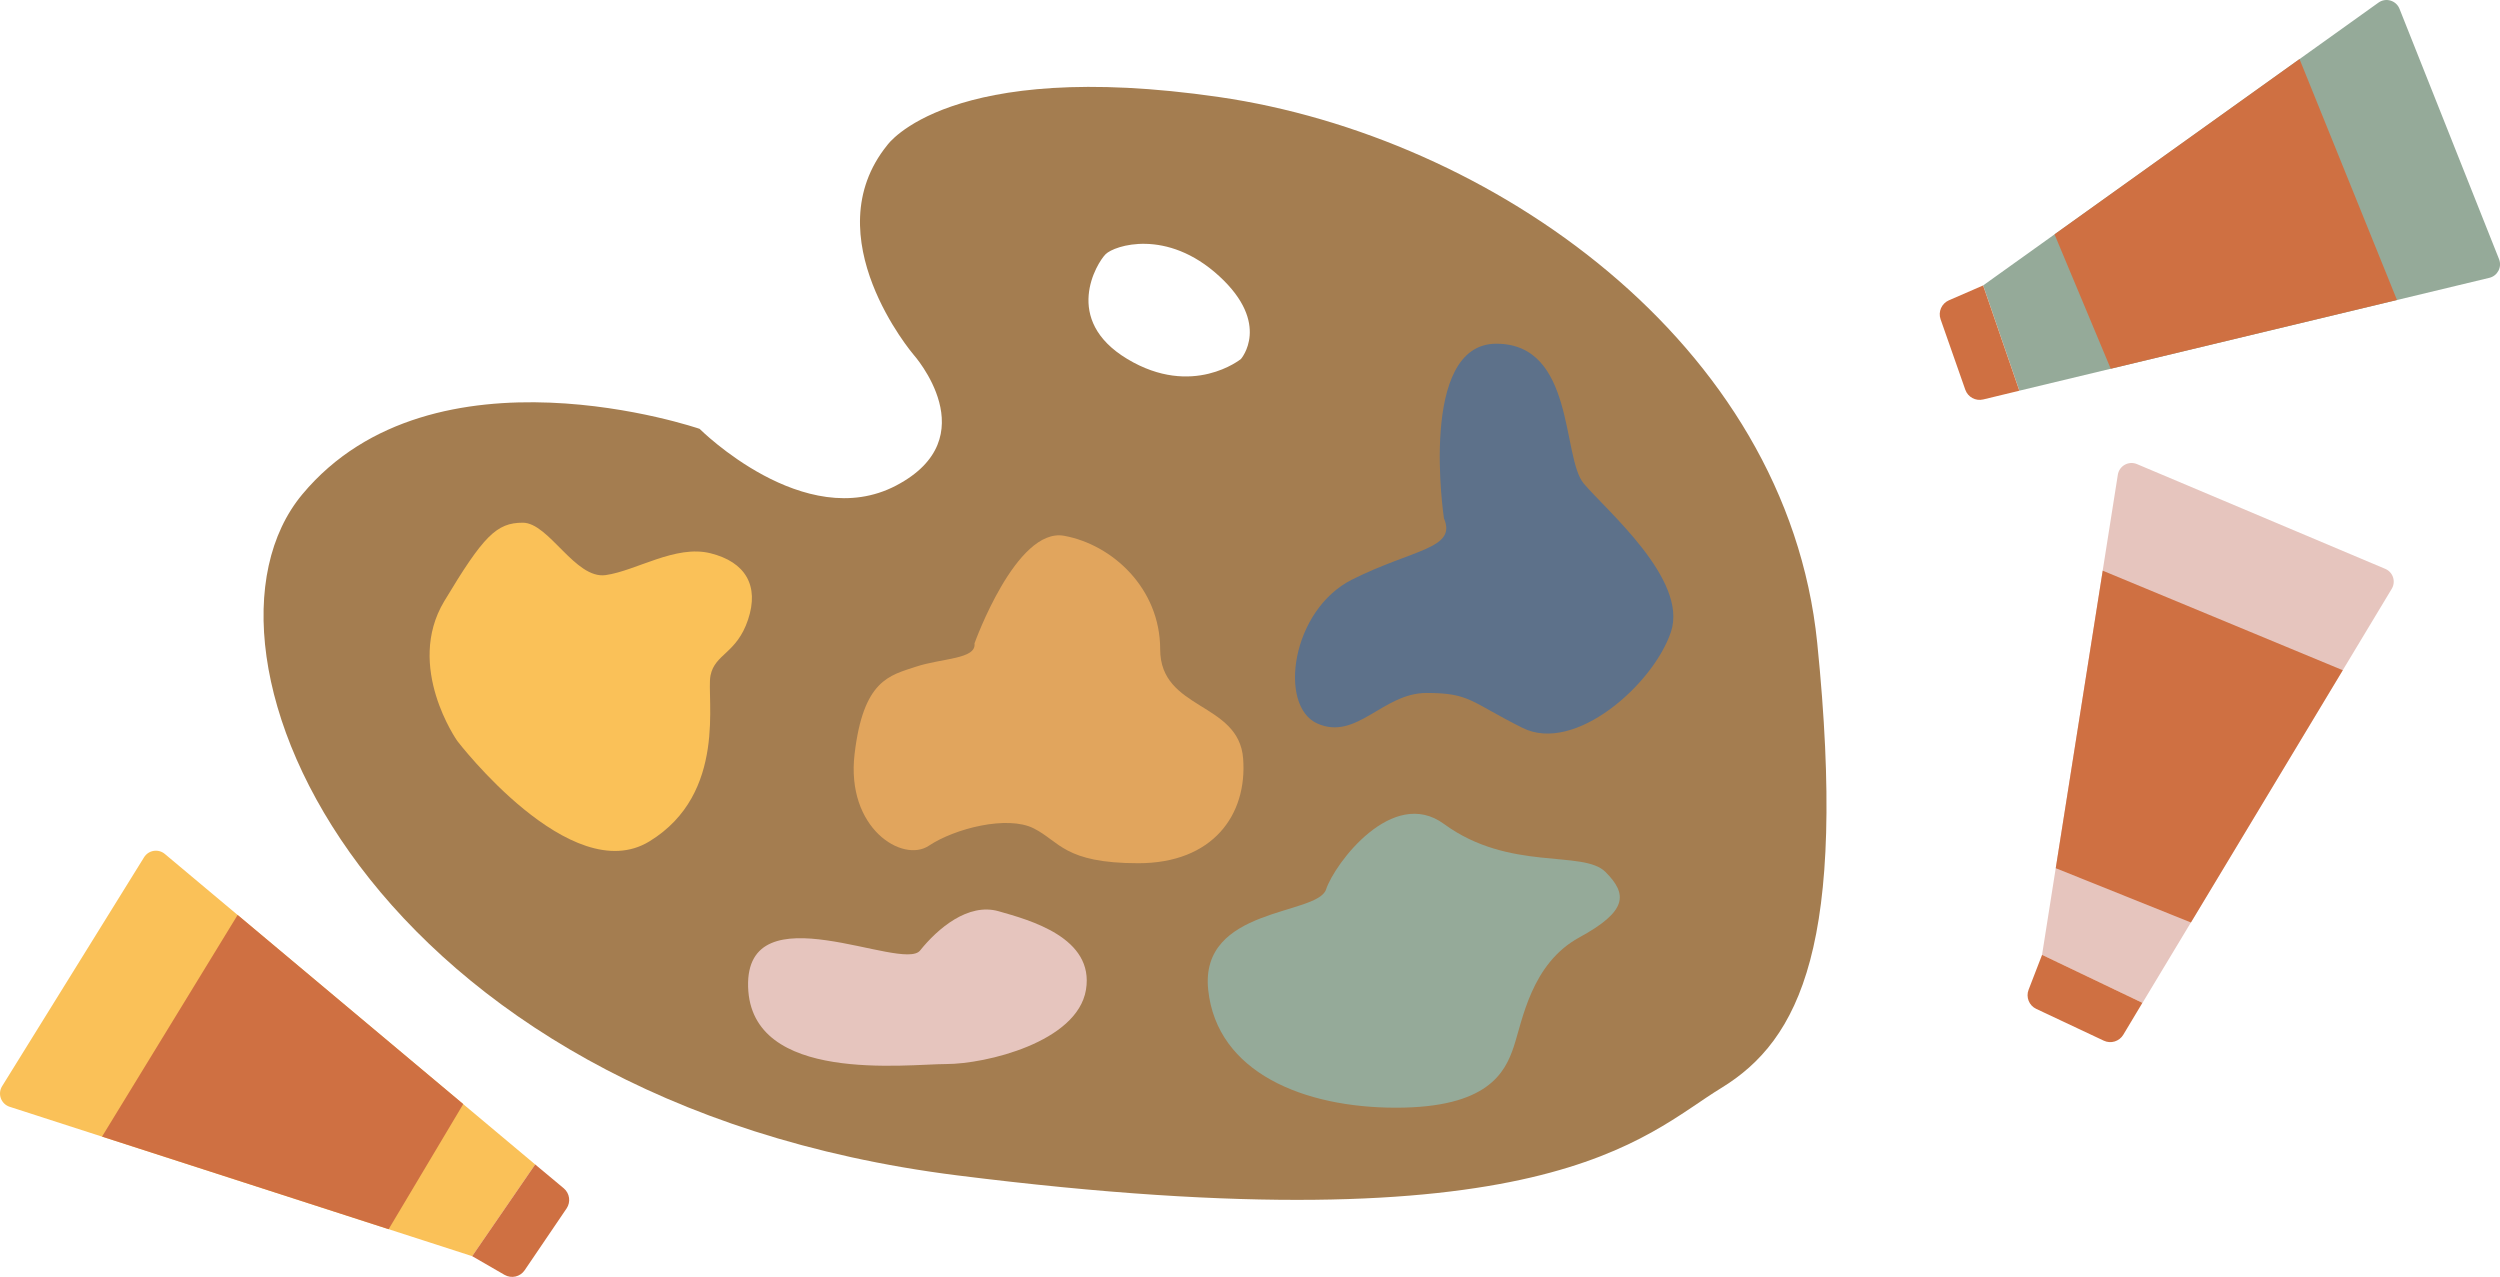
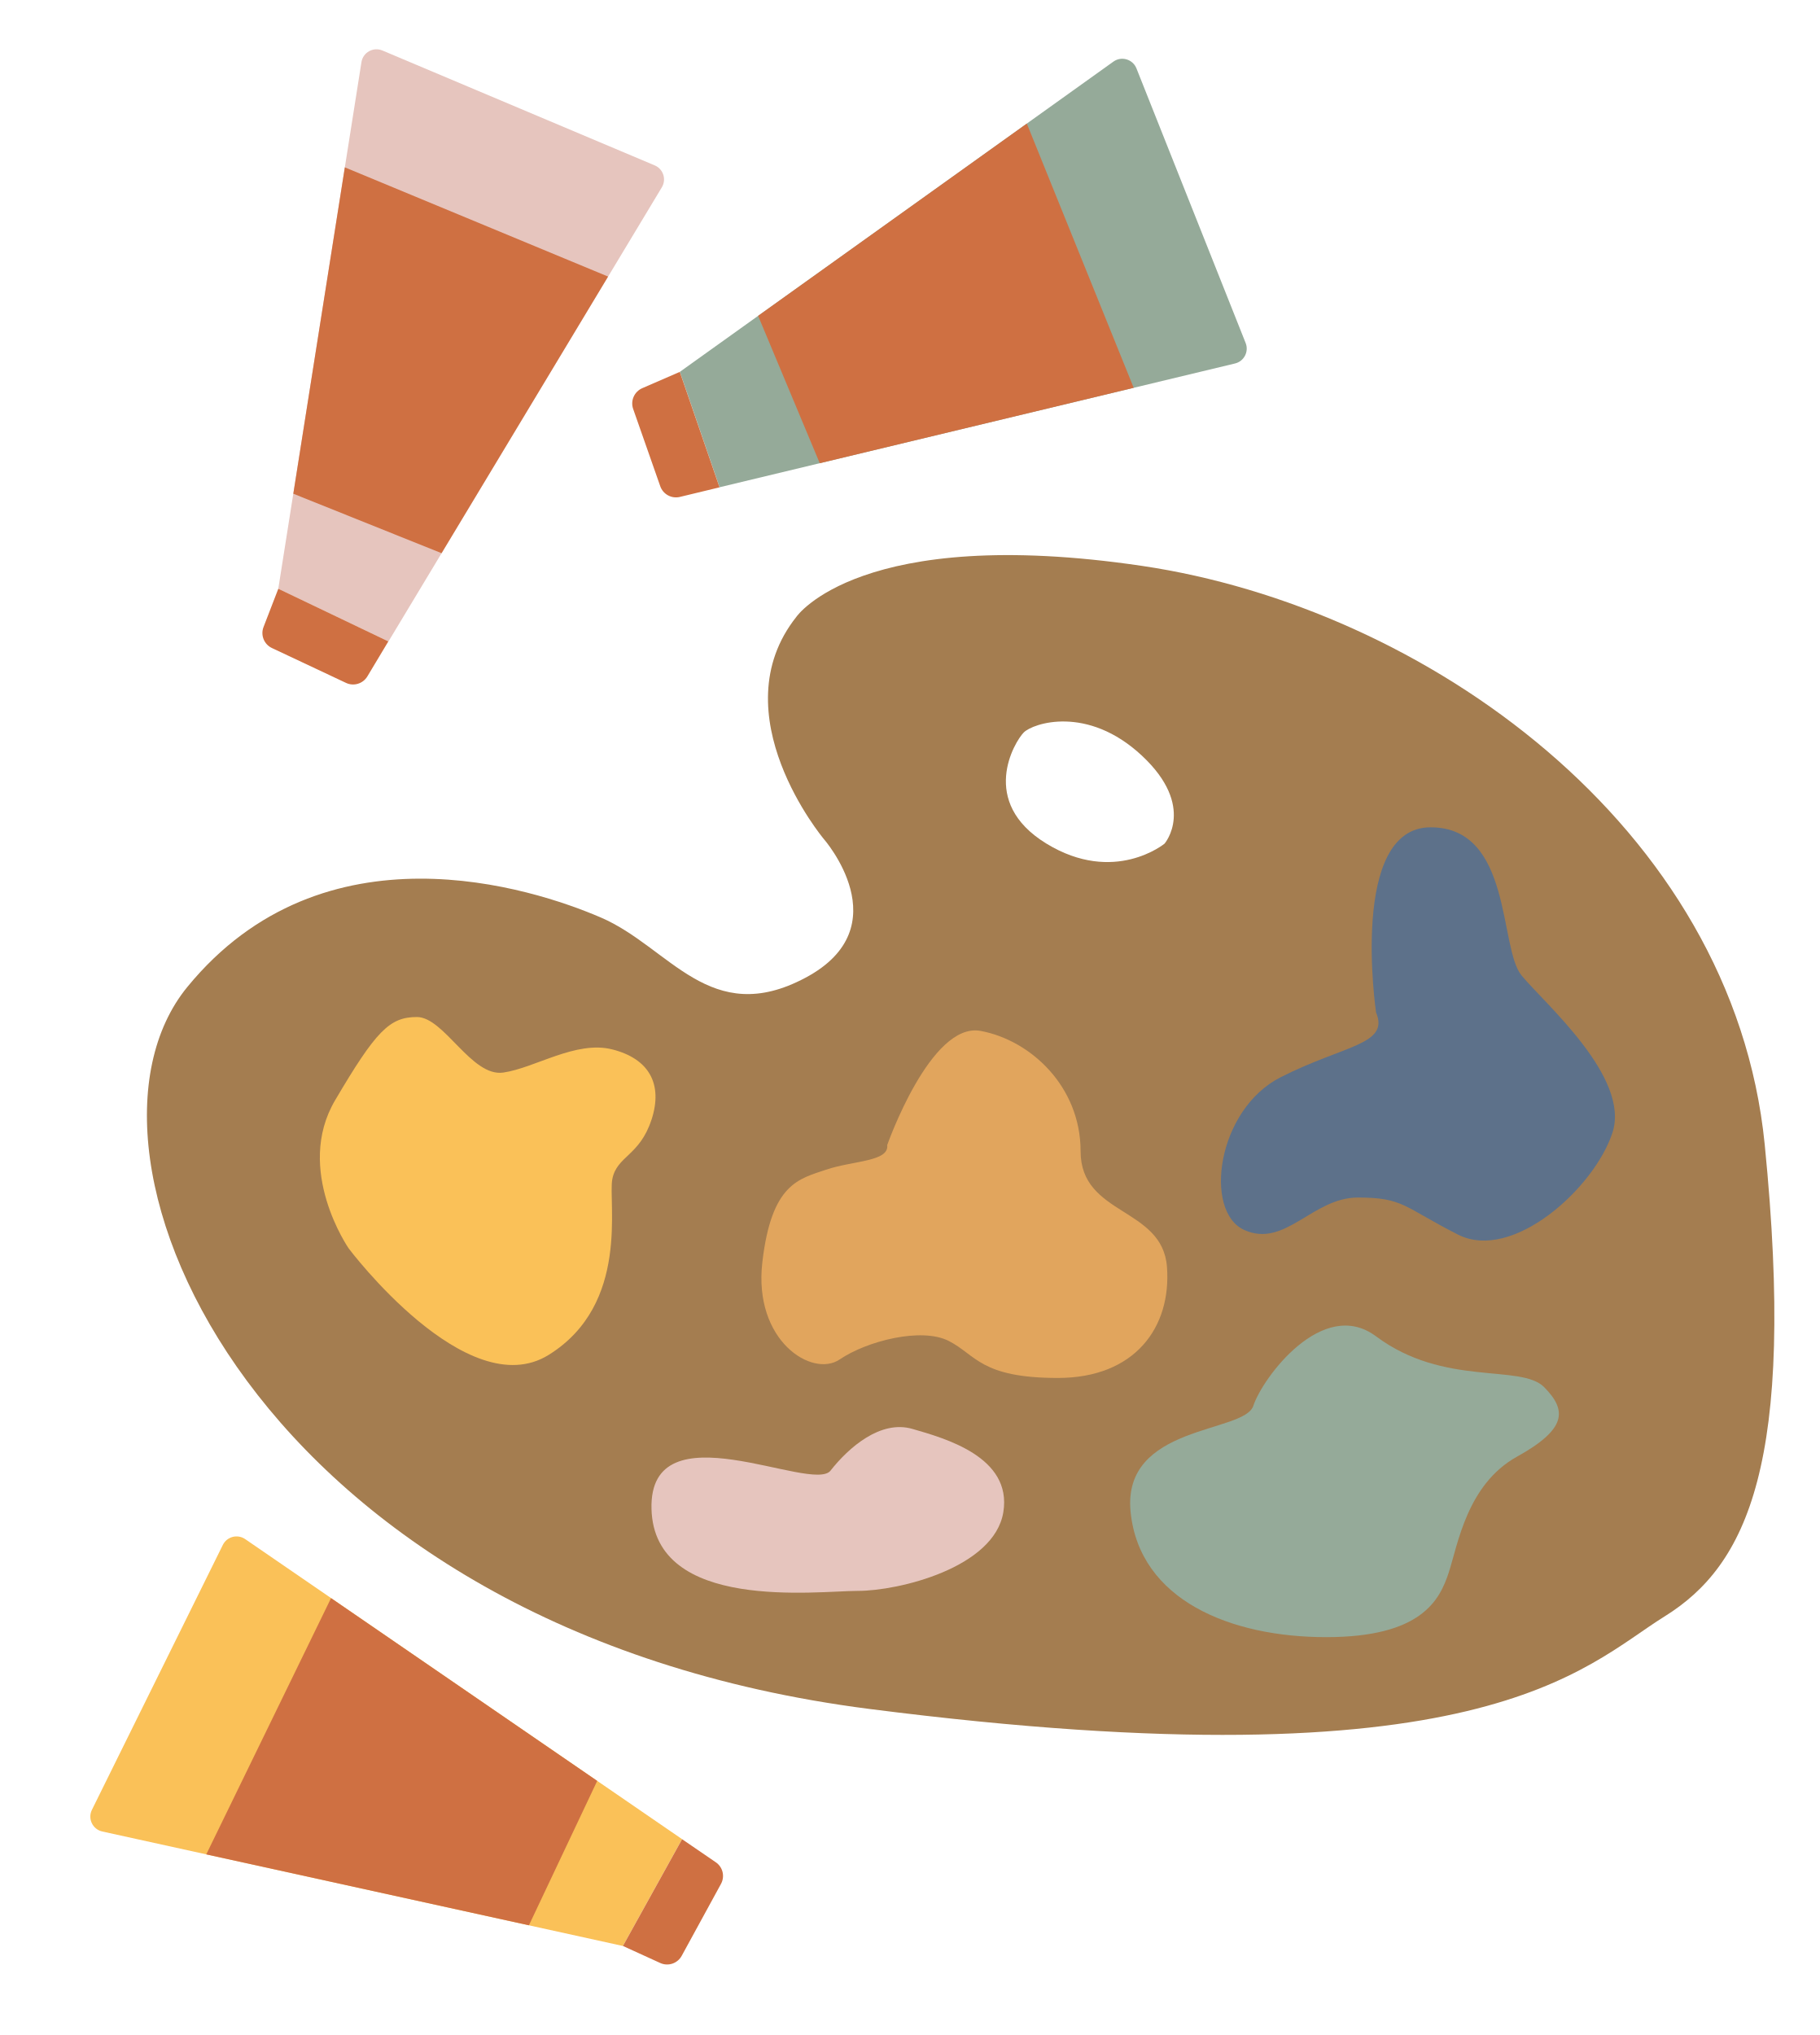
- <svg xmlns="http://www.w3.org/2000/svg" id="Layer_1" width="572.65" height="292.49" viewBox="0 0 572.65 292.49">
+ <svg xmlns="http://www.w3.org/2000/svg" id="Layer_1" width="380" height="425" viewBox="0 0 380 425">
  <defs>
    <style>.cls-1{fill:#fac158;}.cls-2{fill:#e6c5be;}.cls-3{fill:#cf7042;}.cls-4{fill:#a47d50;}.cls-5{fill:#e1a55d;}.cls-6{fill:#95aa99;}.cls-7{fill:#5d718a;}</style>
  </defs>
  <g id="Akrylmaling">
    <g>
-       <path class="cls-4" d="m416.25,147.23c-7-69-75-116-137-125s-76,11-76,11c-17,21,6,48,6,48,0,0,17,19-4,30s-45-13-45-13c0,0-61-21-91,15s15,139,150,156,157-9,175-20,29-33,22-102Zm-132-65s-11.06,9-26.03,0c-14.97-9-6.97-22-4.97-24s14-6,26,5,5,19,5,19Z" />
-       <path class="cls-7" d="m330.75,118.73s-6-40,12-40,15,26,20,32,24,22,20,34-22,28-34,22-12-8-22-8-16,11-25,7-6-26,8-33,24-7,21-14Z" />
-       <path class="cls-5" d="m223.22,147.37s9.53-26.64,20.53-24.64,22,12,22,26,18,12,19,25-7,24-24,24-18-5-24-8-18,0-24,4-19-4-17-21,8-18,14-20,13.94-1.71,13.47-5.36Z" />
-       <path class="cls-6" d="m303.75,203.73c2-6,15.26-23.61,27-15,15,11,31.85,5.85,37,11s5,9-6,15-13,19-15,25-6,14-27,14-41-8-43-27,25-17,27-23Z" />
-       <path class="cls-2" d="m210.75,217.73c4-5,11-11,18-9s22,6,20,18-23,17-32,17-44.78,4.61-45.39-17.7,35.39-3.3,39.39-8.3Z" />
-       <path class="cls-1" d="m171.35,141.93c-2.6,7.8-7.6,7.8-8.6,12.8s4,27-14,38-44-23-44-23c0,0-12-17-3-32s12-18,18-18,12,13,19,12,16-7,24-5,11.2,7.41,8.6,15.2Z" />
+       <path class="cls-4" d="m368.57,238.99c-6.65-66.68-71.21-112.11-130.07-120.81s-72.16,10.63-72.16,10.63c-16.14,20.3,5.7,46.39,5.7,46.39,0,0,16.14,18.36-3.8,28.99-19.94,10.63-28.34-6.36-42.72-12.56s-57.91-20.3-86.4,14.5c-28.48,34.79,14.24,134.34,142.41,150.77,128.17,16.43,149.06-8.7,166.15-19.33,17.09-10.63,27.53-31.89,20.89-98.58Zm-125.32-62.82s-10.5,8.7-24.72,0c-14.21-8.7-6.62-21.26-4.72-23.19s13.29-5.8,24.68,4.83,4.75,18.36,4.75,18.36Z" />
+       <path class="cls-7" d="m287.4,211.44s-5.7-38.66,11.39-38.66c17.09,0,14.24,25.13,18.99,30.93s22.79,21.26,18.99,32.86-20.89,27.06-32.28,21.26c-11.39-5.8-11.39-7.73-20.89-7.73-9.49,0-15.19,10.63-23.74,6.77-8.54-3.87-5.7-25.13,7.6-31.89s22.79-6.77,19.94-13.53Z" />
+       <path class="cls-5" d="m185.31,239.12s9.05-25.75,19.49-23.82,20.89,11.6,20.89,25.13,17.09,11.6,18.04,24.16c.95,12.56-6.65,23.19-22.79,23.19s-17.09-4.83-22.79-7.73c-5.7-2.9-17.09,0-22.79,3.87-5.7,3.87-18.04-3.87-16.14-20.3,1.9-16.43,7.6-17.4,13.29-19.33s13.24-1.66,12.79-5.18Z" />
+       <path class="cls-6" d="m261.77,293.59c1.9-5.8,14.49-22.82,25.63-14.5,14.24,10.63,30.24,5.66,35.13,10.63,4.75,4.83,4.75,8.7-5.7,14.5-10.44,5.8-12.34,18.36-14.24,24.16s-5.7,13.53-25.63,13.53-38.93-7.73-40.82-26.09,23.74-16.43,25.63-22.23Z" />
+       <path class="cls-2" d="m173.47,307.12c3.8-4.83,10.44-10.63,17.09-8.7,6.65,1.93,20.89,5.8,18.99,17.4-1.9,11.6-21.84,16.43-30.38,16.43s-42.52,4.45-43.1-17.1c-.58-21.55,33.6-3.19,37.4-8.02Z" />
+       <path class="cls-1" d="m136.06,233.87c-2.47,7.54-7.22,7.54-8.17,12.37s3.8,26.09-13.29,36.72c-17.09,10.63-41.77-22.23-41.77-22.23,0,0-11.39-16.43-2.85-30.93,8.54-14.5,11.39-17.4,17.09-17.4s11.39,12.56,18.04,11.6,15.19-6.77,22.79-4.83c7.6,1.93,10.63,7.16,8.17,14.69Z" />
    </g>
    <g>
-       <path class="cls-2" d="m467.75,218.73l17.36-109.98c.32-2.05,2.48-3.25,4.39-2.44l56.86,23.99c1.79.75,2.49,2.92,1.49,4.58l-57.1,94.85-23-11Z" />
-       <path class="cls-3" d="m467.75,218.73l-3.08,7.98c-.66,1.7.11,3.62,1.76,4.39l15.47,7.28c1.61.76,3.54.17,4.46-1.36l4.38-7.31-23-11Z" />
-       <polygon class="cls-3" points="481.65 130.72 536.63 153.52 501.85 211.3 470.89 198.87 481.65 130.72" />
+       <path class="cls-2" d="m58.12,122.97L75.49,12.99c.32-2.05,2.48-3.25,4.39-2.44l56.86,23.99c1.79.75,2.49,2.92,1.49,4.58l-57.1,94.85-23-11Z" />
+       <path class="cls-3" d="m58.12,122.97l-3.08,7.98c-.66,1.7.11,3.62,1.76,4.39l15.47,7.28c1.61.76,3.54.17,4.46-1.36l4.38-7.31-23-11Z" />
+       <polygon class="cls-3" points="72.02 34.95 127 57.76 92.22 115.53 61.26 103.11 72.02 34.95" />
    </g>
    <g>
-       <path class="cls-6" d="m454.26,65.38L544.81.6c1.68-1.21,4.05-.51,4.82,1.42l22.8,57.34c.72,1.8-.33,3.83-2.22,4.28l-107.65,25.85-8.3-24.11Z" />
-       <path class="cls-3" d="m454.26,65.38l-7.85,3.41c-1.67.73-2.5,2.62-1.9,4.34l5.66,16.14c.59,1.68,2.36,2.65,4.1,2.23l8.28-2-8.3-24.11Z" />
-       <polygon class="cls-3" points="526.73 13.53 549.05 68.71 483.48 84.46 470.61 53.68 526.73 13.53" />
+       <path class="cls-6" d="m141.99,77.66L232.54,12.87c1.68-1.21,4.05-.51,4.82,1.42l22.8,57.34c.72,1.8-.33,3.83-2.22,4.28l-107.65,25.85-8.3-24.11Z" />
+       <path class="cls-3" d="m141.99,77.66l-7.85,3.41c-1.67.73-2.5,2.62-1.9,4.34l5.66,16.14c.59,1.68,2.36,2.65,4.1,2.23l8.28-2-8.3-24.11Z" />
+       <polygon class="cls-3" points="214.46 25.81 236.78 80.99 171.21 96.74 158.34 65.96 214.46 25.81" />
    </g>
    <g>
-       <path class="cls-1" d="m108.16,287.74L2.21,253.52c-1.97-.64-2.82-2.95-1.73-4.71l32.52-52.44c1.02-1.65,3.27-2.01,4.76-.76l84.84,71.13-14.44,21.01Z" />
-       <path class="cls-3" d="m108.16,287.74l7.41,4.28c1.58.91,3.59.45,4.61-1.06l9.6-14.15c1-1.48.72-3.47-.65-4.62l-6.54-5.46-14.44,21.01Z" />
-       <polygon class="cls-3" points="23.37 260.35 54.43 209.58 106.11 252.9 89.02 281.56 23.37 260.35" />
+       <path class="cls-1" d="m130.11,406.41l-108.74-23.91c-2.02-.44-3.09-2.67-2.17-4.53l27.34-55.32c.86-1.74,3.06-2.31,4.66-1.22l91.26,62.67-12.36,22.3Z" />
+       <path class="cls-3" d="m130.11,406.41l7.78,3.55c1.66.76,3.62.1,4.49-1.5l8.2-15.01c.86-1.57.39-3.53-1.09-4.53l-7.03-4.81-12.36,22.3Z" />
+       <polygon class="cls-3" points="43.08 387.28 69.14 333.76 124.73 371.93 110.47 402.09 43.08 387.28" />
    </g>
  </g>
</svg>
